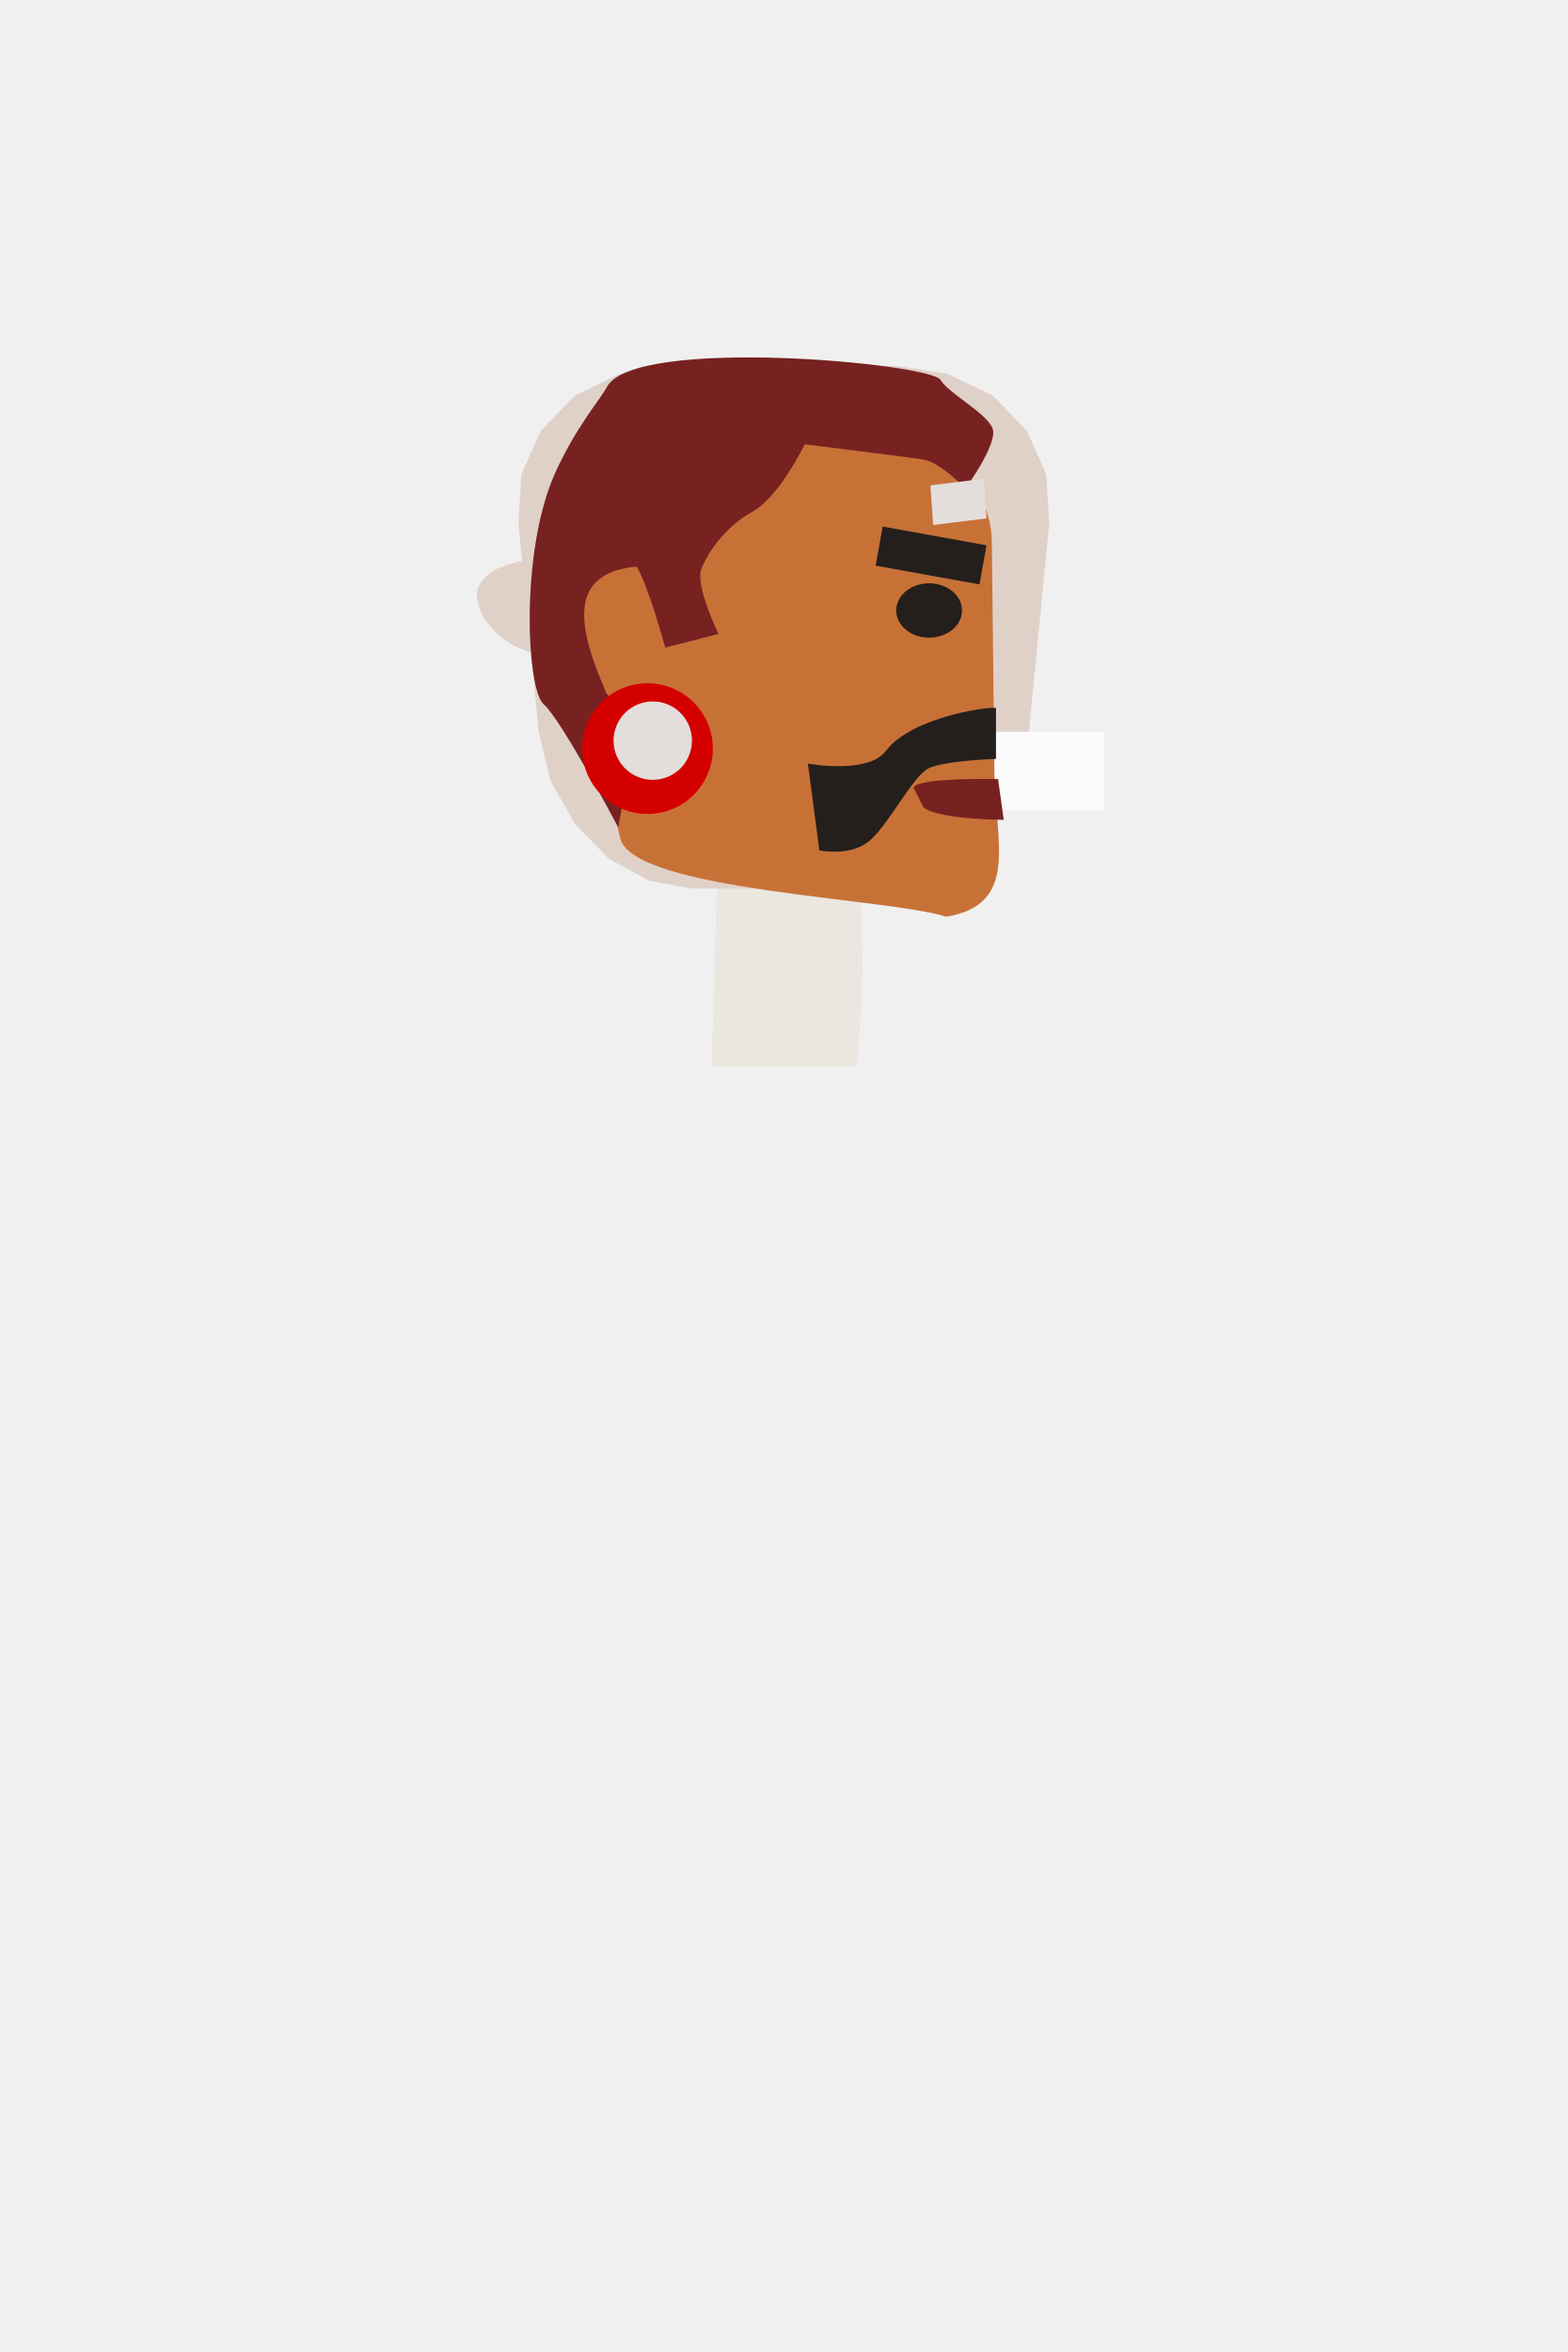
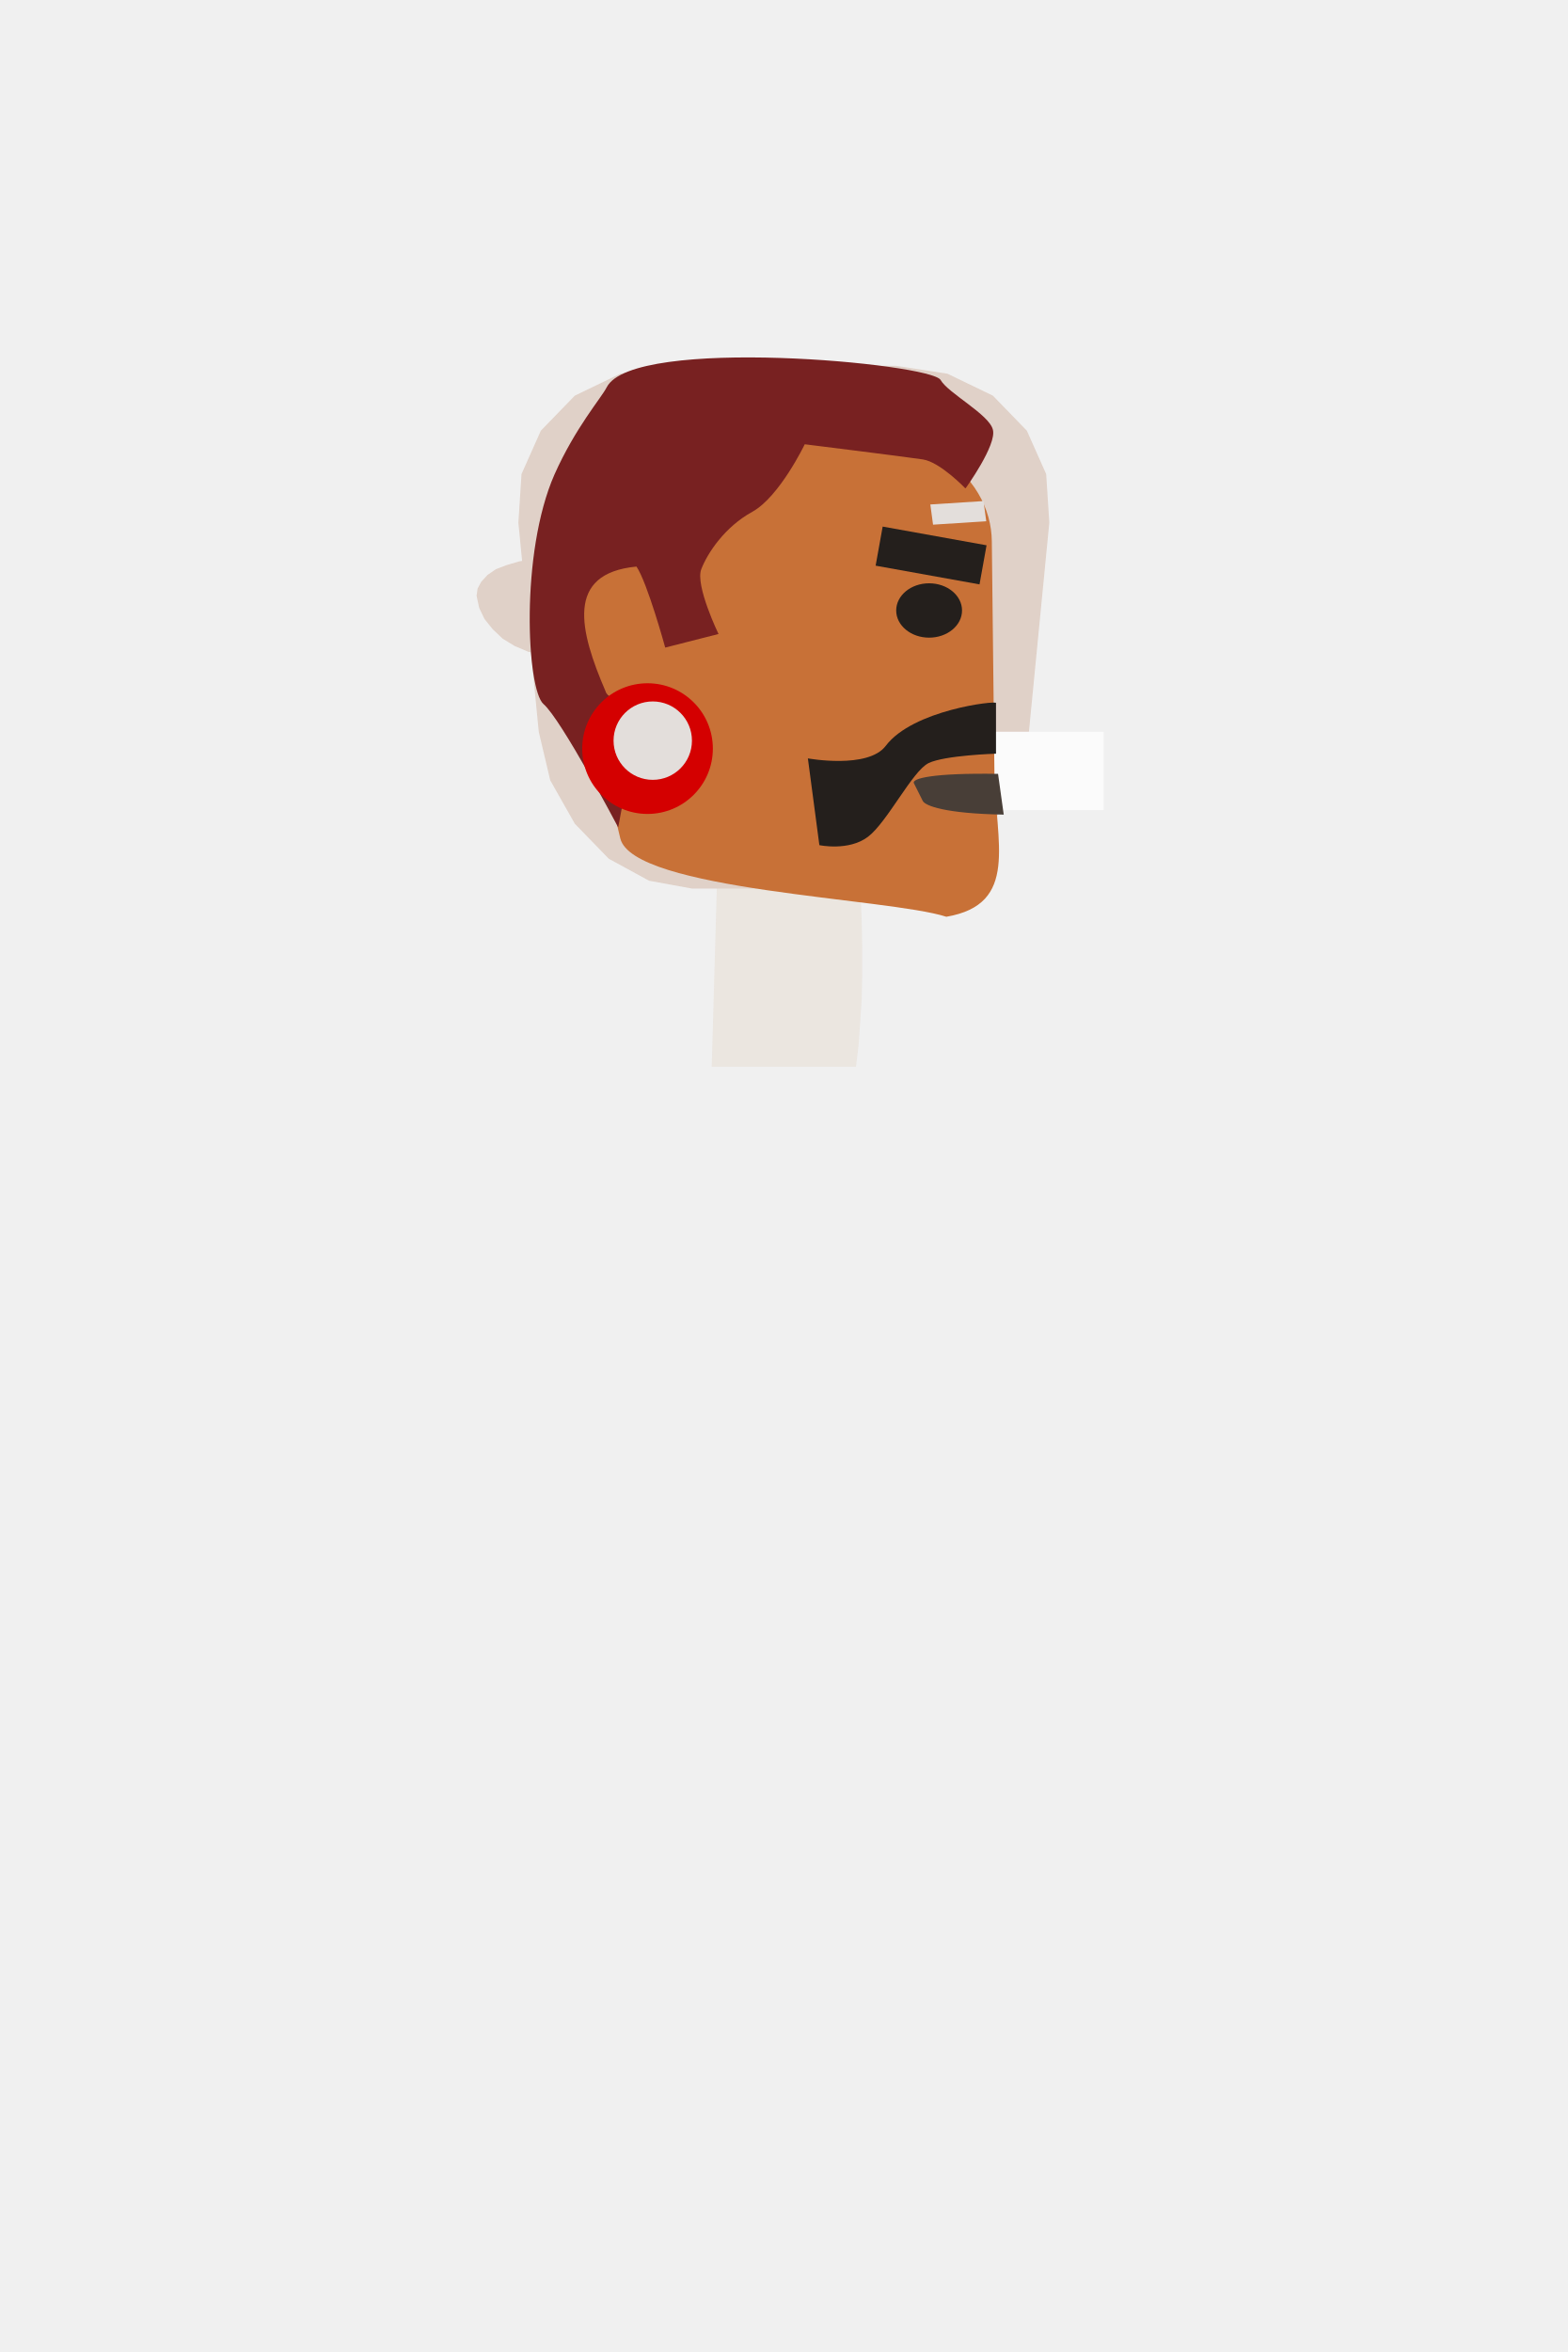
<svg xmlns="http://www.w3.org/2000/svg" width="600" height="900" viewBox="-1.5 -1.2 3 4.5" version="1.1" id="svg16944">
  <defs id="defs16948" />
  <g id="guide" opacity="0.7">
    <path d="M-0.138 0.841L-0.12 0.21L0.12 0.21L0.128 0.274L0.134 0.336L0.14 0.396L0.144 0.454L0.147 0.51L0.149 0.563L0.15 0.615L0.15 0.664L0.149 0.712L0.146 0.757L0.143 0.8L0.138 0.841Z" fill="#e8e1d9" id="path16926" />
    <path d="M-0.451 -0.131L-0.479 -0.13L-0.506 -0.126L-0.53 -0.119L-0.551 -0.111L-0.567 -0.1L-0.579 -0.087L-0.586 -0.074L-0.588 -0.06L-0.583 -0.037L-0.573 -0.016L-0.557 0.004L-0.538 0.022L-0.515 0.036L-0.489 0.047L-0.461 0.053L-0.433 0.055Z" fill="#d9c3b6" id="path16928" />
    <path d="M0.215 -0.5L0.313 -0.485L0.4 -0.443L0.465 -0.376L0.502 -0.293L0.508 -0.2L0.469 0.2L0.447 0.293L0.4 0.376L0.335 0.443L0.258 0.485L0.176 0.5L-0.176 0.5L-0.258 0.485L-0.335 0.443L-0.4 0.376L-0.447 0.293L-0.469 0.2L-0.508 -0.2L-0.502 -0.293L-0.465 -0.376L-0.4 -0.443L-0.313 -0.485L-0.215 -0.5Z" fill="#d9c3b6" id="path16930" />
    <path d="M0.215 -0.16L0.205 -0.123L0.178 -0.095L0.14 -0.085L0.103 -0.095L0.075 -0.123L0.065 -0.16L0.075 -0.197L0.102 -0.225L0.14 -0.235L0.178 -0.225L0.205 -0.198Z" fill="#ffffff" id="path16932" />
    <path d="M0.612 0.2L0.142 0.2L0.142 0.35L0.612 0.35Z" fill="#ffffff" id="path16934" />
    <path d="M-0.08 0H0.08M0 -0.08V0.08" stroke="#b04040" stroke-width="0.01" fill="none" id="path16936" />
  </g>
  <g id="back" />
  <g id="head">
    <path id="rect480-1-9-5" style="fill:#c87137;stroke-width:0.015;fill-opacity:1" d="m 0.311,0.554 c 0.14,-0.024 0.094,-0.142 0.092,-0.275 l -0.005,-0.443 c -0.001,-0.124 -0.132,-0.259 -0.449,-0.208 -0.317,0.051 -0.395,0.22 -0.366,0.34 l 0.104,0.436 c 0.024,0.1 0.513,0.114 0.624,0.15 z" />
    <path style="fill:#782121;fill-opacity:1;stroke-width:0.015" d="m 0.348,-0.266 c 0,0 0.06,-0.083 0.052,-0.112 -0.007,-0.029 -0.086,-0.07 -0.1,-0.095 -0.018,-0.032 -0.588,-0.085 -0.639,0.014 -0.01,0.02 -0.06,0.077 -0.1,0.167 -0.066,0.15 -0.053,0.411 -0.021,0.439 0.034,0.029 0.143,0.236 0.143,0.236 0,0 0.038,-0.205 0.043,-0.219 0.005,-0.014 -0.062,-0.021 -0.067,-0.041 -0.05,-0.116 -0.078,-0.226 0.059,-0.239 0.021,0.031 0.055,0.155 0.055,0.155 l 0.102,-0.026 c 0,0 -0.045,-0.093 -0.033,-0.124 0.012,-0.031 0.045,-0.081 0.098,-0.11 0.052,-0.029 0.1,-0.129 0.1,-0.129 0,0 0.193,0.024 0.226,0.029 0.033,0.005 0.081,0.055 0.081,0.055 z" id="path658" />
    <ellipse style="fill:#241f1c;stroke-width:0.015" id="path639-8-7" cx="-0.032" cy="0.278" rx="0.052" ry="0.063" transform="matrix(0,1,1,0,0,0)" />
    <rect style="fill:#241f1c;fill-opacity:1;stroke-width:0.015" id="rect985" width="0.202" height="0.076" x="0.152" y="-0.223" transform="rotate(10.2116)" />
-     <rect style="fill:#e3dedb;fill-opacity:1;stroke-width:0.015" id="rect985-6-5" width="0.103" height="0.076" x="0.299" y="-0.235" transform="matrix(0.9923535,-0.1234283,0.06926859,0.9975981,0,0)" />
-     <path style="fill:#241f1c;fill-opacity:1;stroke-width:0.015" d="m 0.406,0.155 c 9.325e-4,-0.005 -0.159,0.013 -0.211,0.082 -0.034,0.045 -0.149,0.024 -0.149,0.024 l 0.022,0.166 c 0,0 0.056,0.012 0.093,-0.016 0.037,-0.028 0.085,-0.126 0.116,-0.141 0.031,-0.015 0.129,-0.018 0.129,-0.018 z" id="path1009" />
+     <rect style="fill:#e3dedb;fill-opacity:1;stroke-width:0.015" id="rect985-6-5" width="0.102" height="0.039" x="0.31" y="-0.217" transform="matrix(0.9979642,-0.06377745,0.1339205,0.9909921,0,0)" />
+     <path style="fill:#241f1c;fill-opacity:1;stroke-width:0.015" d="m 0.406,0.145 c 9.325e-4,-0.005 -0.159,0.013 -0.211,0.082 -0.034,0.045 -0.149,0.024 -0.149,0.024 l 0.022,0.166 c 0,0 0.056,0.012 0.093,-0.016 0.037,-0.028 0.085,-0.126 0.116,-0.141 0.031,-0.015 0.129,-0.018 0.129,-0.018 z" id="path1009" />
    <g id="g1442" transform="matrix(0.01889764,0,0,0.01889764,1.596404,-1.299003)">
      <circle style="fill:#d40000;fill-opacity:1;stroke-width:0.794" id="path1347" cx="-98.28" cy="81.03" r="6.615" />
      <circle style="fill:#e3dedb;fill-opacity:1;stroke-width:0.794" id="path1347-5" cx="-97.751" cy="80.224" r="3.969" />
    </g>
  </g>
-   <g id="mouth-1" transform="translate(0.05393187,0.02359519)">
-     <path id="rect480-1-8-3-0-4" style="fill:#782121;fill-opacity:1;stroke-width:0.015" d="M 0.367,0.346 0.356,0.267 c -0.126,-0.002 -0.166,0.009 -0.161,0.018 l 0.017,0.034 c 0.005,0.009 0.042,0.024 0.155,0.026 z" />
+   <g id="mouth-1" transform="translate(0.05393187,0.01359519)" style="fill:#483e37">
+     <path id="rect480-1-8-3-0-4" style="fill:#483e37;fill-opacity:1;stroke-width:0.015" d="M 0.367,0.346 0.356,0.267 c -0.126,-0.002 -0.166,0.009 -0.161,0.018 l 0.017,0.034 c 0.005,0.009 0.042,0.024 0.155,0.026 z" />
  </g>
  <g id="mouth-2" style="display:none">
-     <path id="rect480-1-8-3-0-3" style="fill:#782121;fill-opacity:1;stroke-width:0.015" d="m 0.359,0.351 -0.01,-0.138 c -0.111,-0.004 -0.146,0.015 -0.142,0.032 l 0.015,0.061 c 0.004,0.017 0.037,0.042 0.137,0.046 z" />
+     <path id="rect480-1-8-3-0-3" style="fill:#782121;fill-opacity:1;stroke-width:0.015" d="m 0.416,0.399 -0.01,-0.138 c -0.111,-0.004 -0.146,0.015 -0.142,0.032 l 0.015,0.061 c 0.004,0.017 0.037,0.042 0.137,0.046 z" />
  </g>
  <g id="mouth-3" style="display:none">
-     <path id="rect480-1-8-3-0" style="fill:#782121;fill-opacity:1;stroke-width:0.015" d="M 0.373,0.432 0.357,0.149 c -0.18,-0.009 -0.216,0.064 -0.213,0.099 l 0.008,0.09 c 0.003,0.035 0.06,0.086 0.222,0.093 z" />
+     <path id="rect480-1-8-3-0" style="fill:#782121;fill-opacity:1;stroke-width:0.015" d="M 0.421,0.442 0.402,0.245 C 0.222,0.236 0.207,0.325 0.206,0.36 l -0.004,0.088 c 0.003,0.035 0.058,-0.014 0.219,-0.007 z" />
  </g>
</svg>
